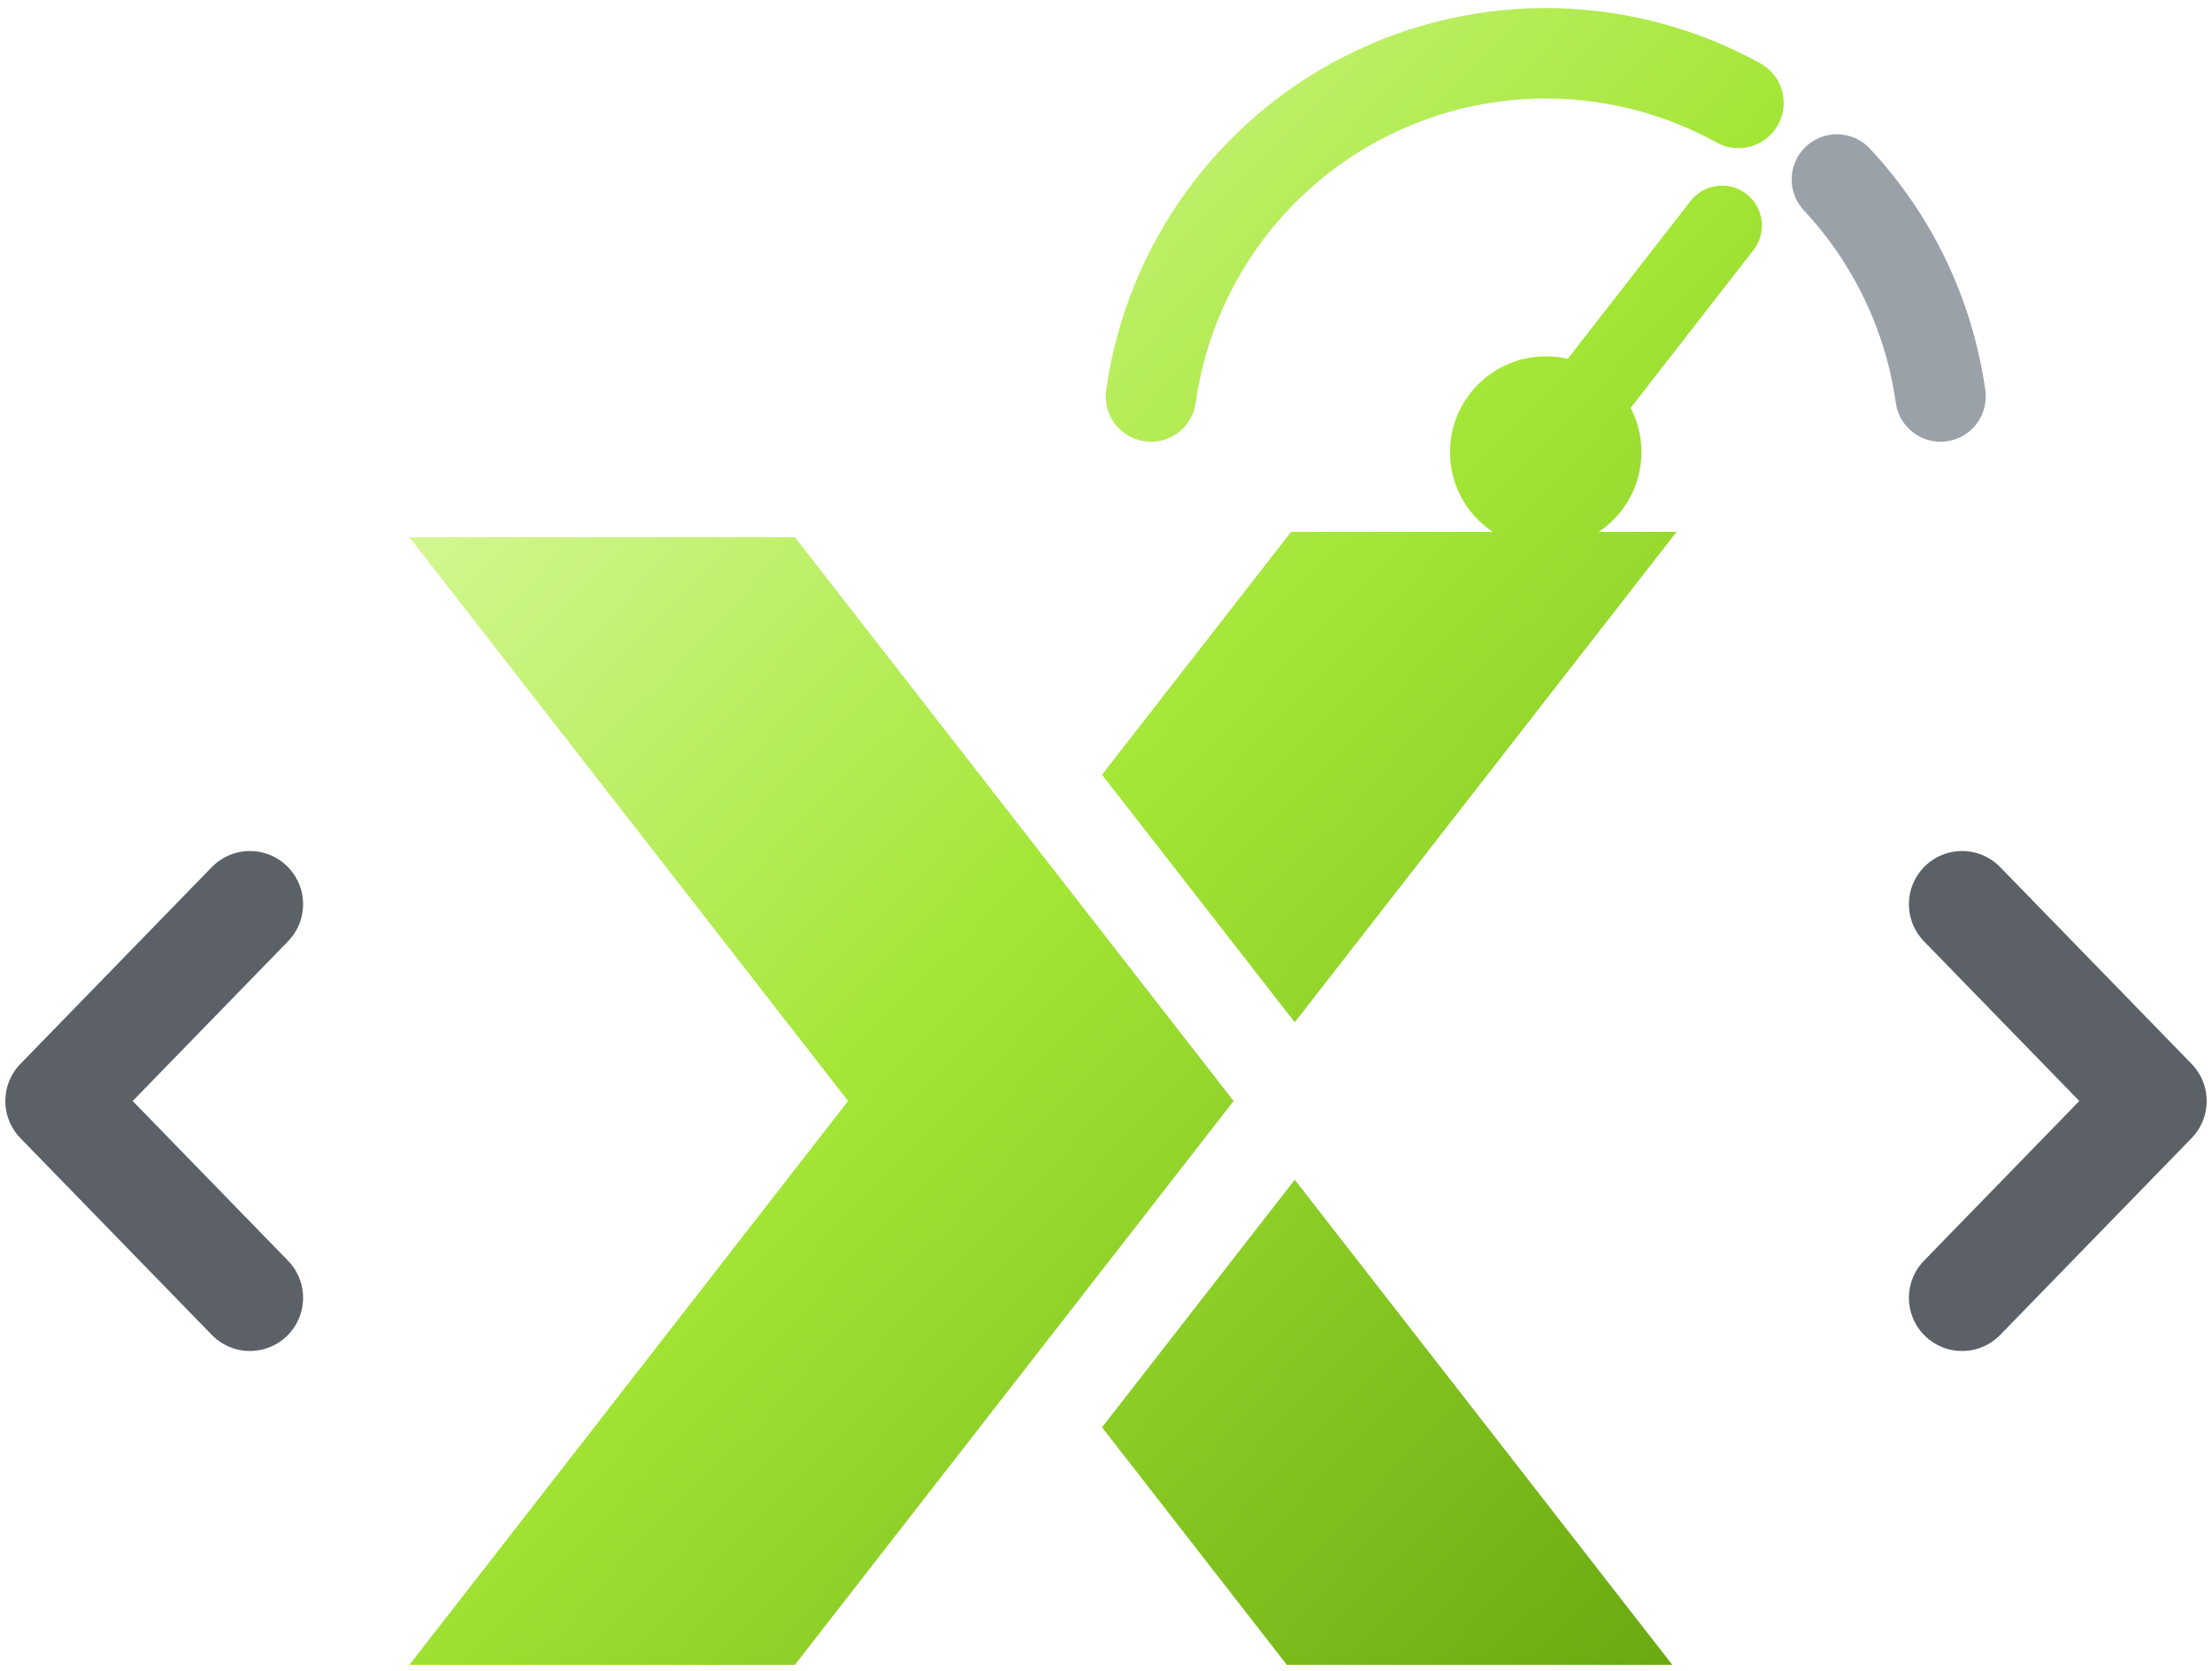
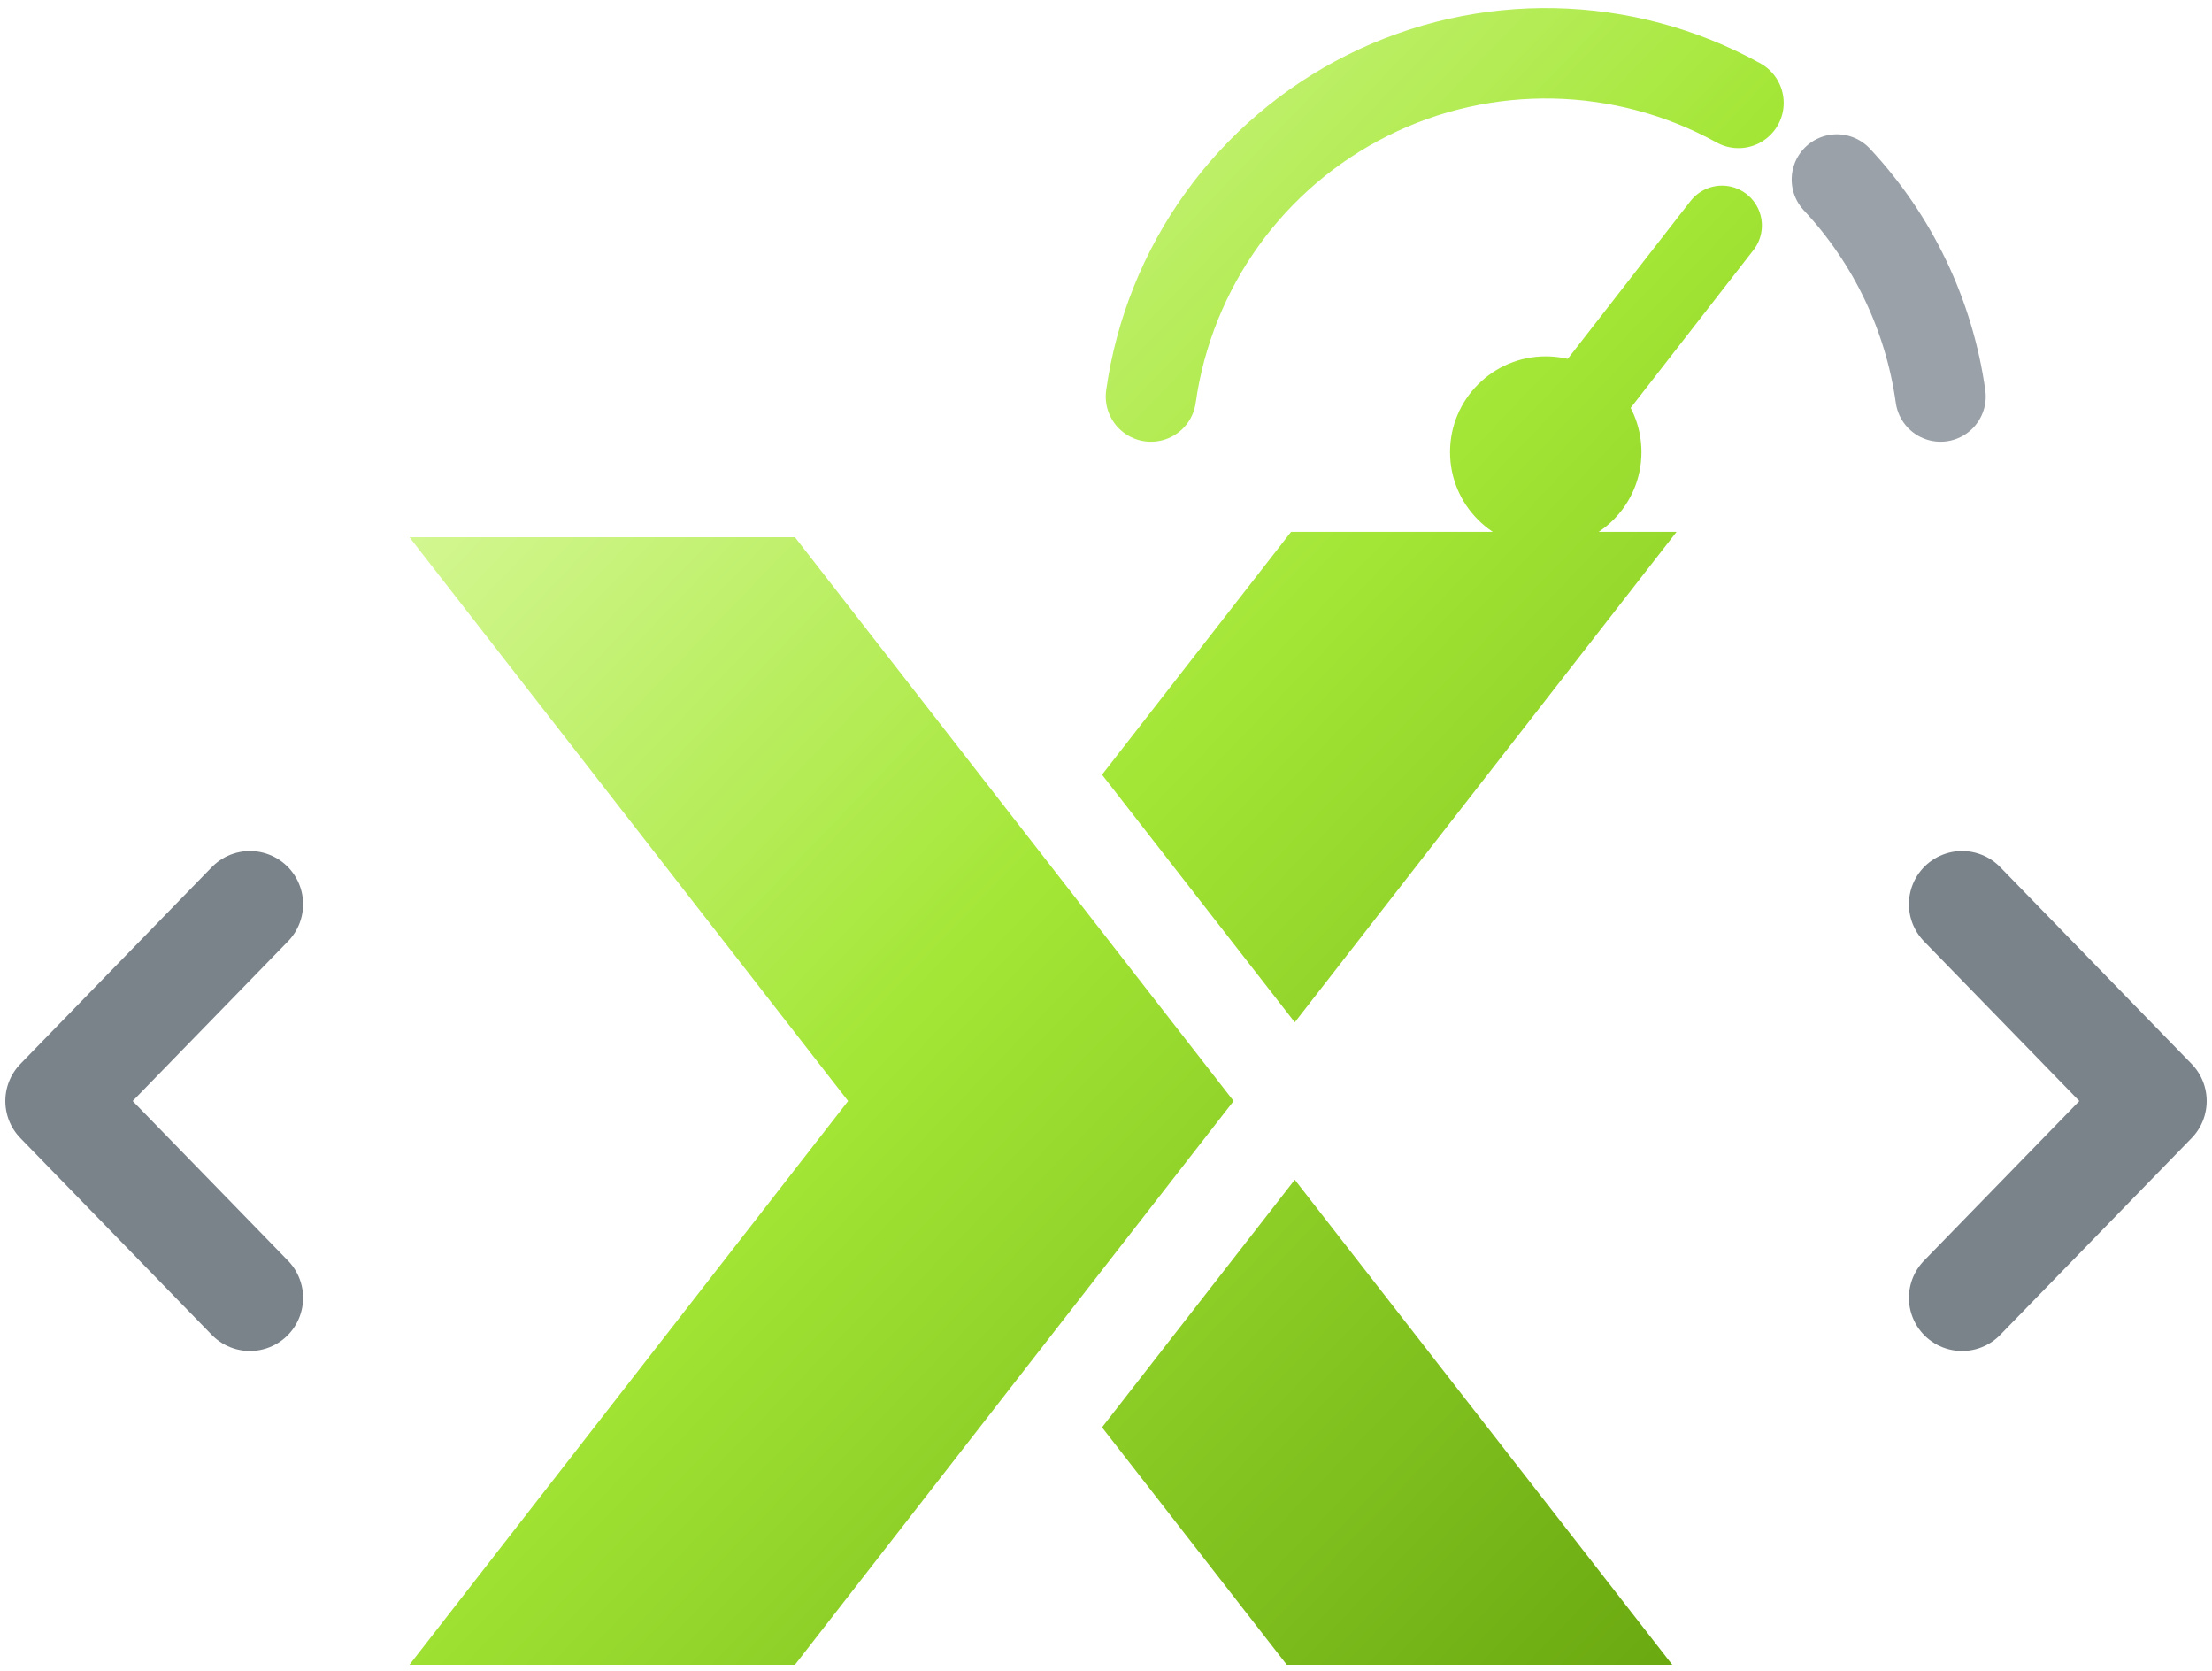
<svg xmlns="http://www.w3.org/2000/svg" viewBox="96 98.0 832 628.0" width="832" height="628.0" role="img" aria-label="xtandard-entitlements">
  <defs>
    <linearGradient id="lime" x1="250" y1="250" x2="760" y2="740" gradientUnits="userSpaceOnUse">
      <stop offset="0" stop-color="#D9F99D" />
      <stop offset=".42" stop-color="#A3E635" />
      <stop offset="1" stop-color="#65A30D" />
    </linearGradient>
  </defs>
-   <g fill="none" stroke="#5B6167" stroke-width="40" stroke-linecap="round" stroke-linejoin="round">
+   <g fill="none" stroke="#7A828A" stroke-width="40" stroke-linecap="round" stroke-linejoin="round">
    <path d="M190 438L118 512L190 586" />
    <path d="M834 438L906 512L834 586" />
  </g>
  <path d="M250 300L395 300L560 512L395 724L250 724L415 512Z" fill="url(#lime)" />
  <path d="M581.6 298L726.6 298L583.0 482.4L510.5 389.3Z" fill="url(#lime)" />
  <path d="M580.0 724L725.0 724L583.0 541.6L510.5 634.7Z" fill="url(#lime)" />
  <g fill="none" stroke-linecap="round" stroke-width="34">
    <path d="M528.9 247.1A150 150 0 0 1 749.9 136.7" stroke="url(#lime)" />
    <path d="M786.9 165.5A150 150 0 0 1 825.9 247.1" stroke="#9AA1A8" />
  </g>
  <path d="M677.4 268.0L743.7 182.8" stroke="url(#lime)" stroke-width="30" stroke-linecap="round" />
  <circle cx="677.4" cy="268.0" r="36" fill="url(#lime)" />
</svg>
